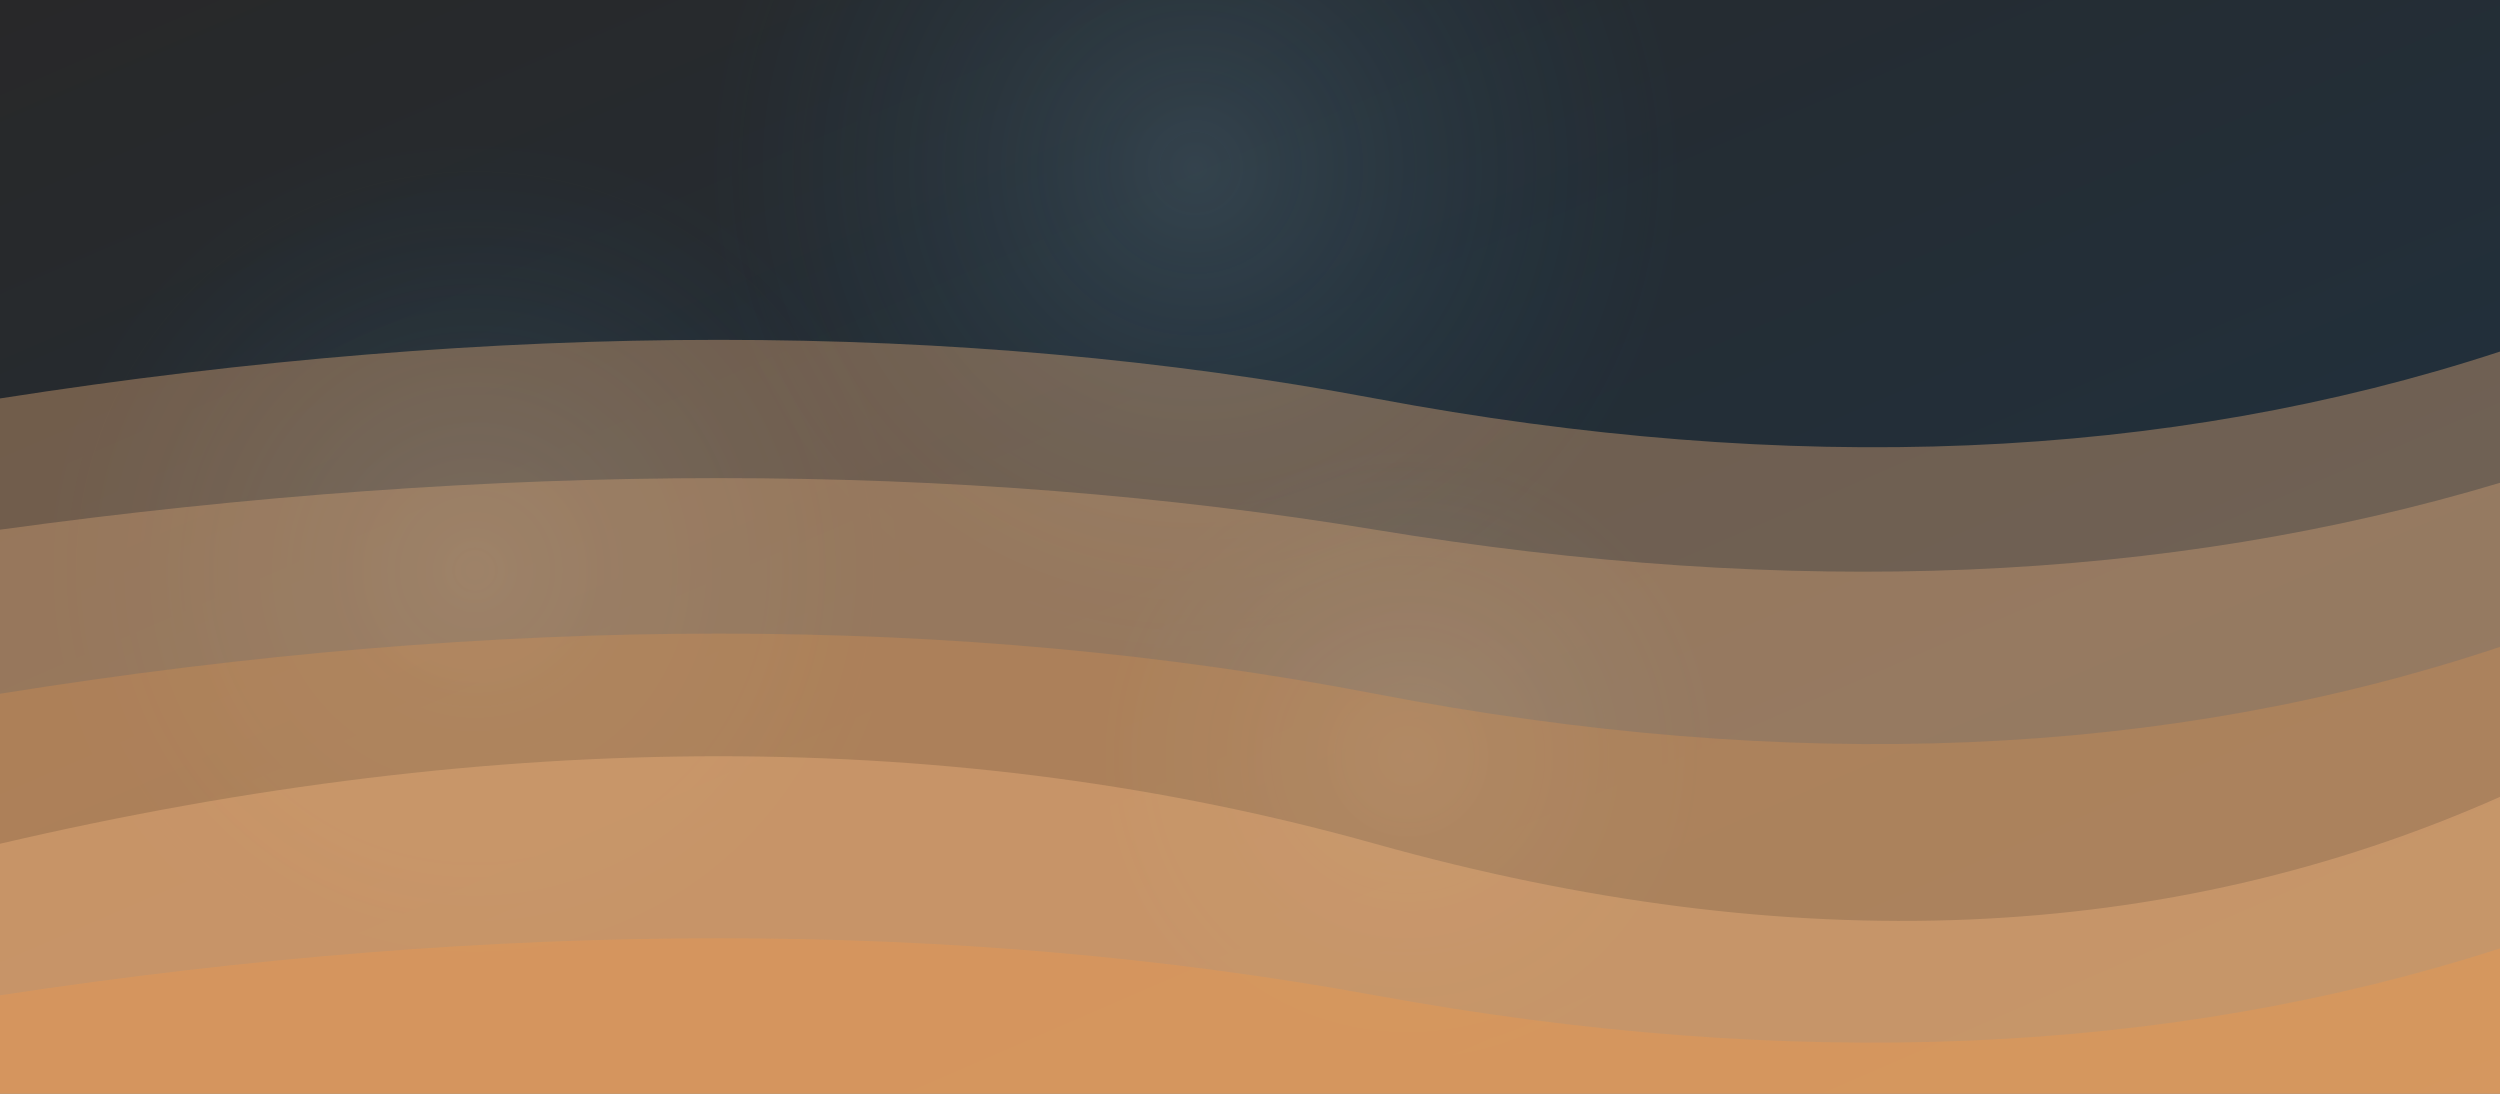
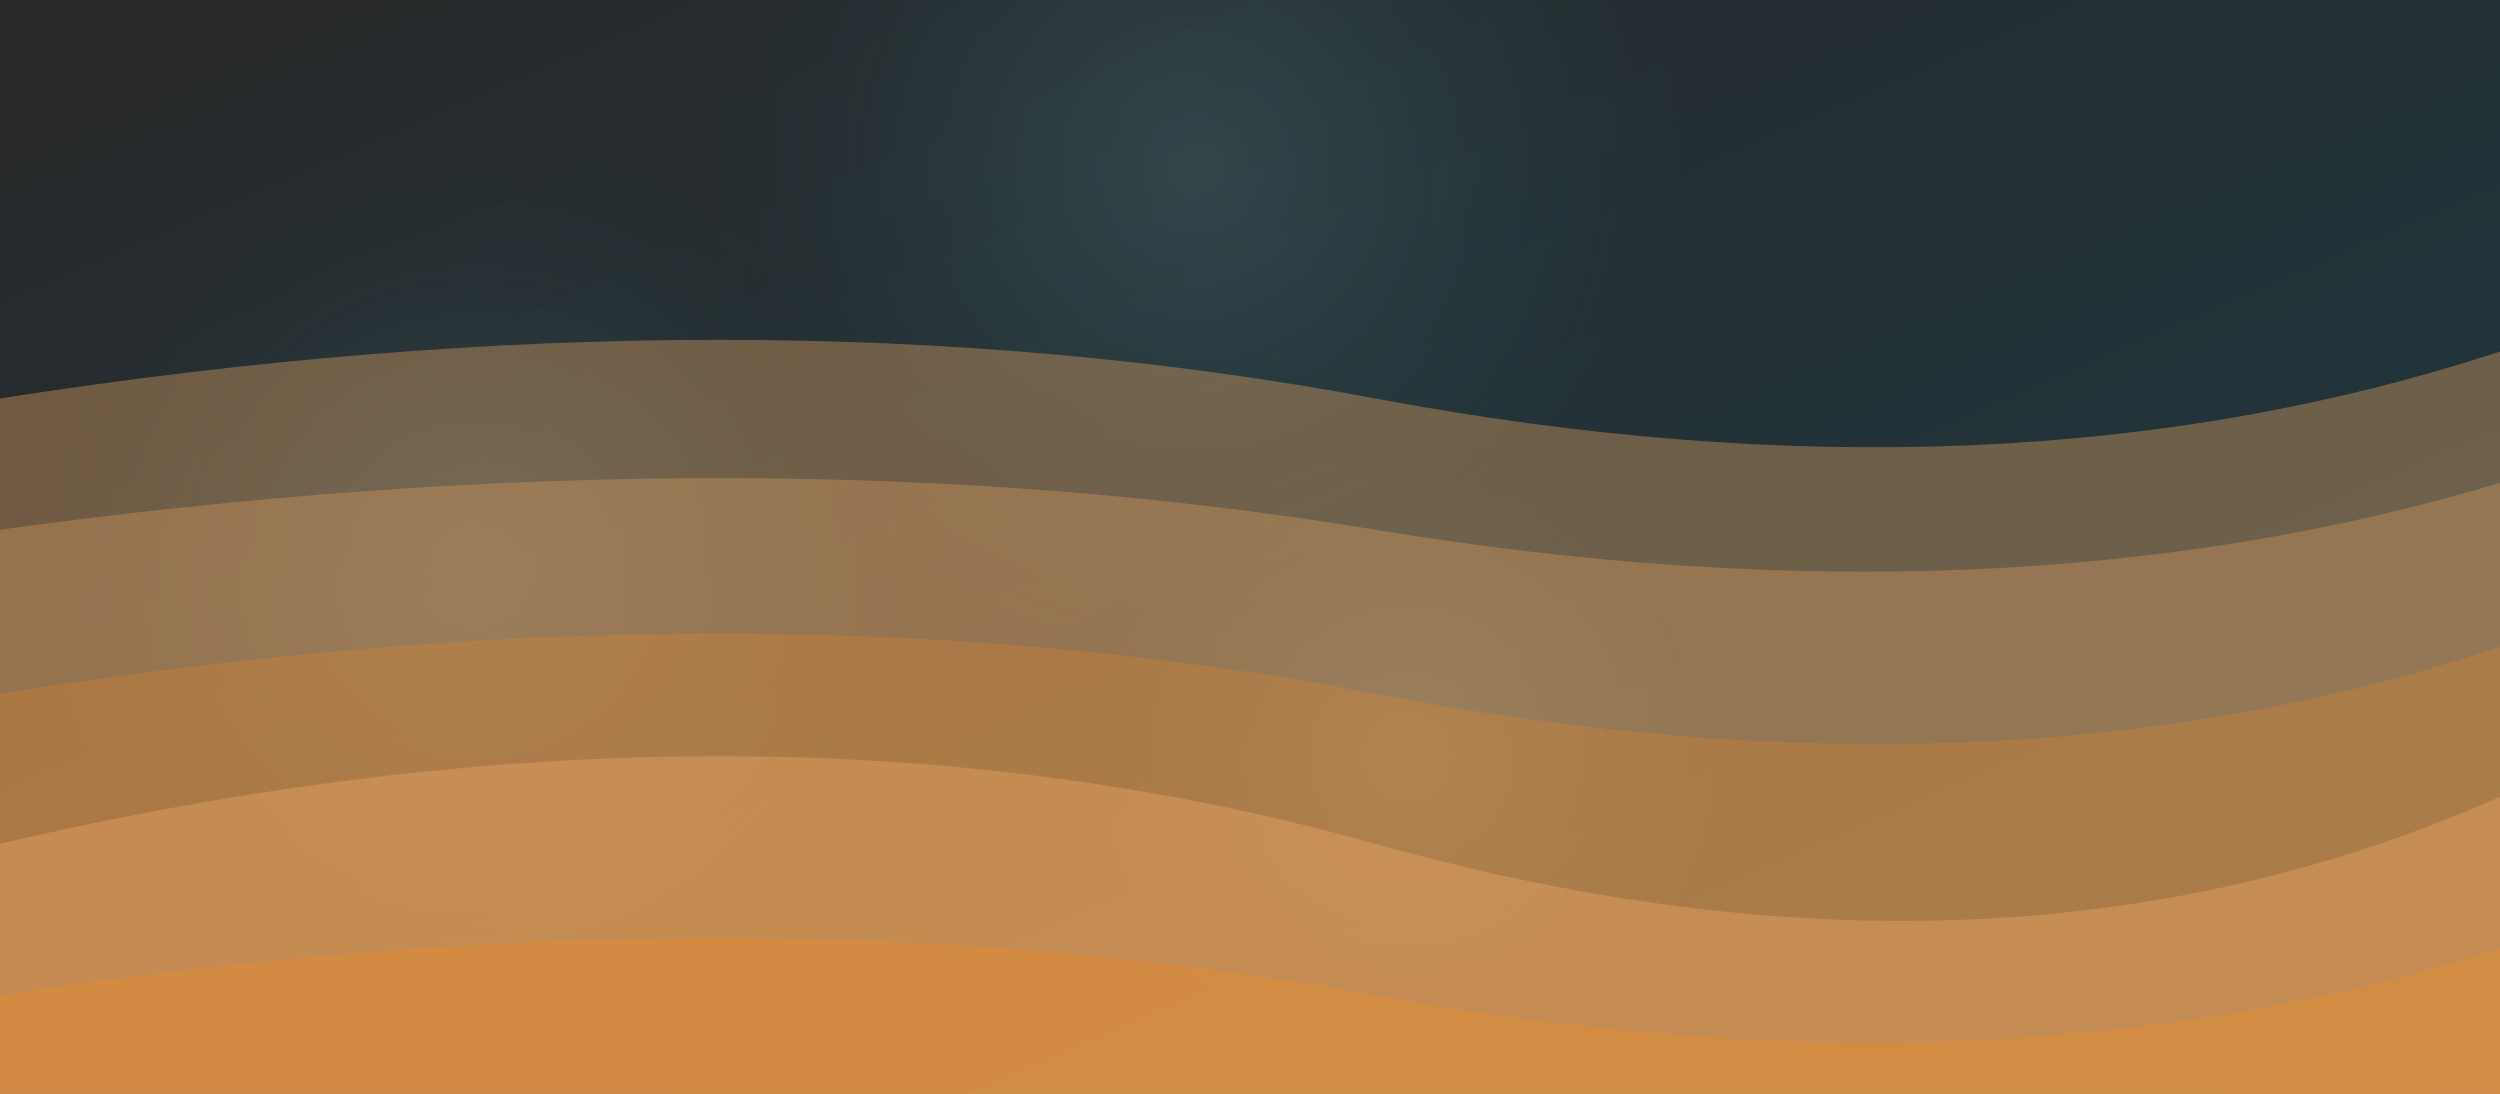
<svg xmlns="http://www.w3.org/2000/svg" viewBox="0 0 1600 700" width="1600" height="700">
  <defs>
    <linearGradient id="g1" x1="0" y1="0" x2="1" y2="1">
      <stop offset="0" stop-color="#282829" />
-       <stop offset="1" stop-color="#1f3343" />
+       <stop offset="1" stop-color="#1f3a43" />
    </linearGradient>
    <radialGradient id="g2">
-       <stop offset="0" stop-color="#76a8c4" />
-       <stop offset="1" stop-color="#1B6E9C" stop-opacity="0" />
+       <stop offset="0" stop-color="#76afba" />
+       <stop offset="1" stop-color="#1B7A8C" stop-opacity="0" />
    </radialGradient>
  </defs>
  <rect width="1600" height="700" fill="url(#g1)" />
  <circle cx="304" cy="365" r="275" fill="url(#g2)" opacity="0.18" />
  <circle cx="765" cy="108" r="311" fill="url(#g2)" opacity="0.19" />
  <circle cx="901" cy="484" r="197" fill="url(#g2)" opacity="0.21" />
-   <path d="M0 255 Q 480 180 880 255 T 1600 225 V 700 H0 Z" fill="#f6b880" opacity="0.36" />
-   <path d="M0 339 Q 480 273 880 339 T 1600 309 V 700 H0 Z" fill="#f6b880" opacity="0.29" />
-   <path d="M0 444 Q 480 367 880 444 T 1600 414 V 700 H0 Z" fill="#F2994A" opacity="0.24" />
-   <path d="M0 540 Q 480 428 880 540 T 1600 510 V 700 H0 Z" fill="#f6b880" opacity="0.36" />
-   <path d="M0 637 Q 480 564 880 637 T 1600 607 V 700 H0 Z" fill="#F2994A" opacity="0.33" />
+   <path d="M0 255 Q 480 180 880 255 T 1600 225 V 700 H0 Z" fill="#f5ad66" opacity="0.36" />
+   <path d="M0 339 Q 480 273 880 339 T 1600 309 V 700 H0 Z" fill="#f5ad66" opacity="0.29" />
+   <path d="M0 444 Q 480 367 880 444 T 1600 414 V 700 H0 Z" fill="#F08A24" opacity="0.24" />
+   <path d="M0 540 Q 480 428 880 540 T 1600 510 V 700 H0 Z" fill="#f5ad66" opacity="0.36" />
+   <path d="M0 637 Q 480 564 880 637 T 1600 607 V 700 H0 Z" fill="#F08A24" opacity="0.33" />
</svg>
